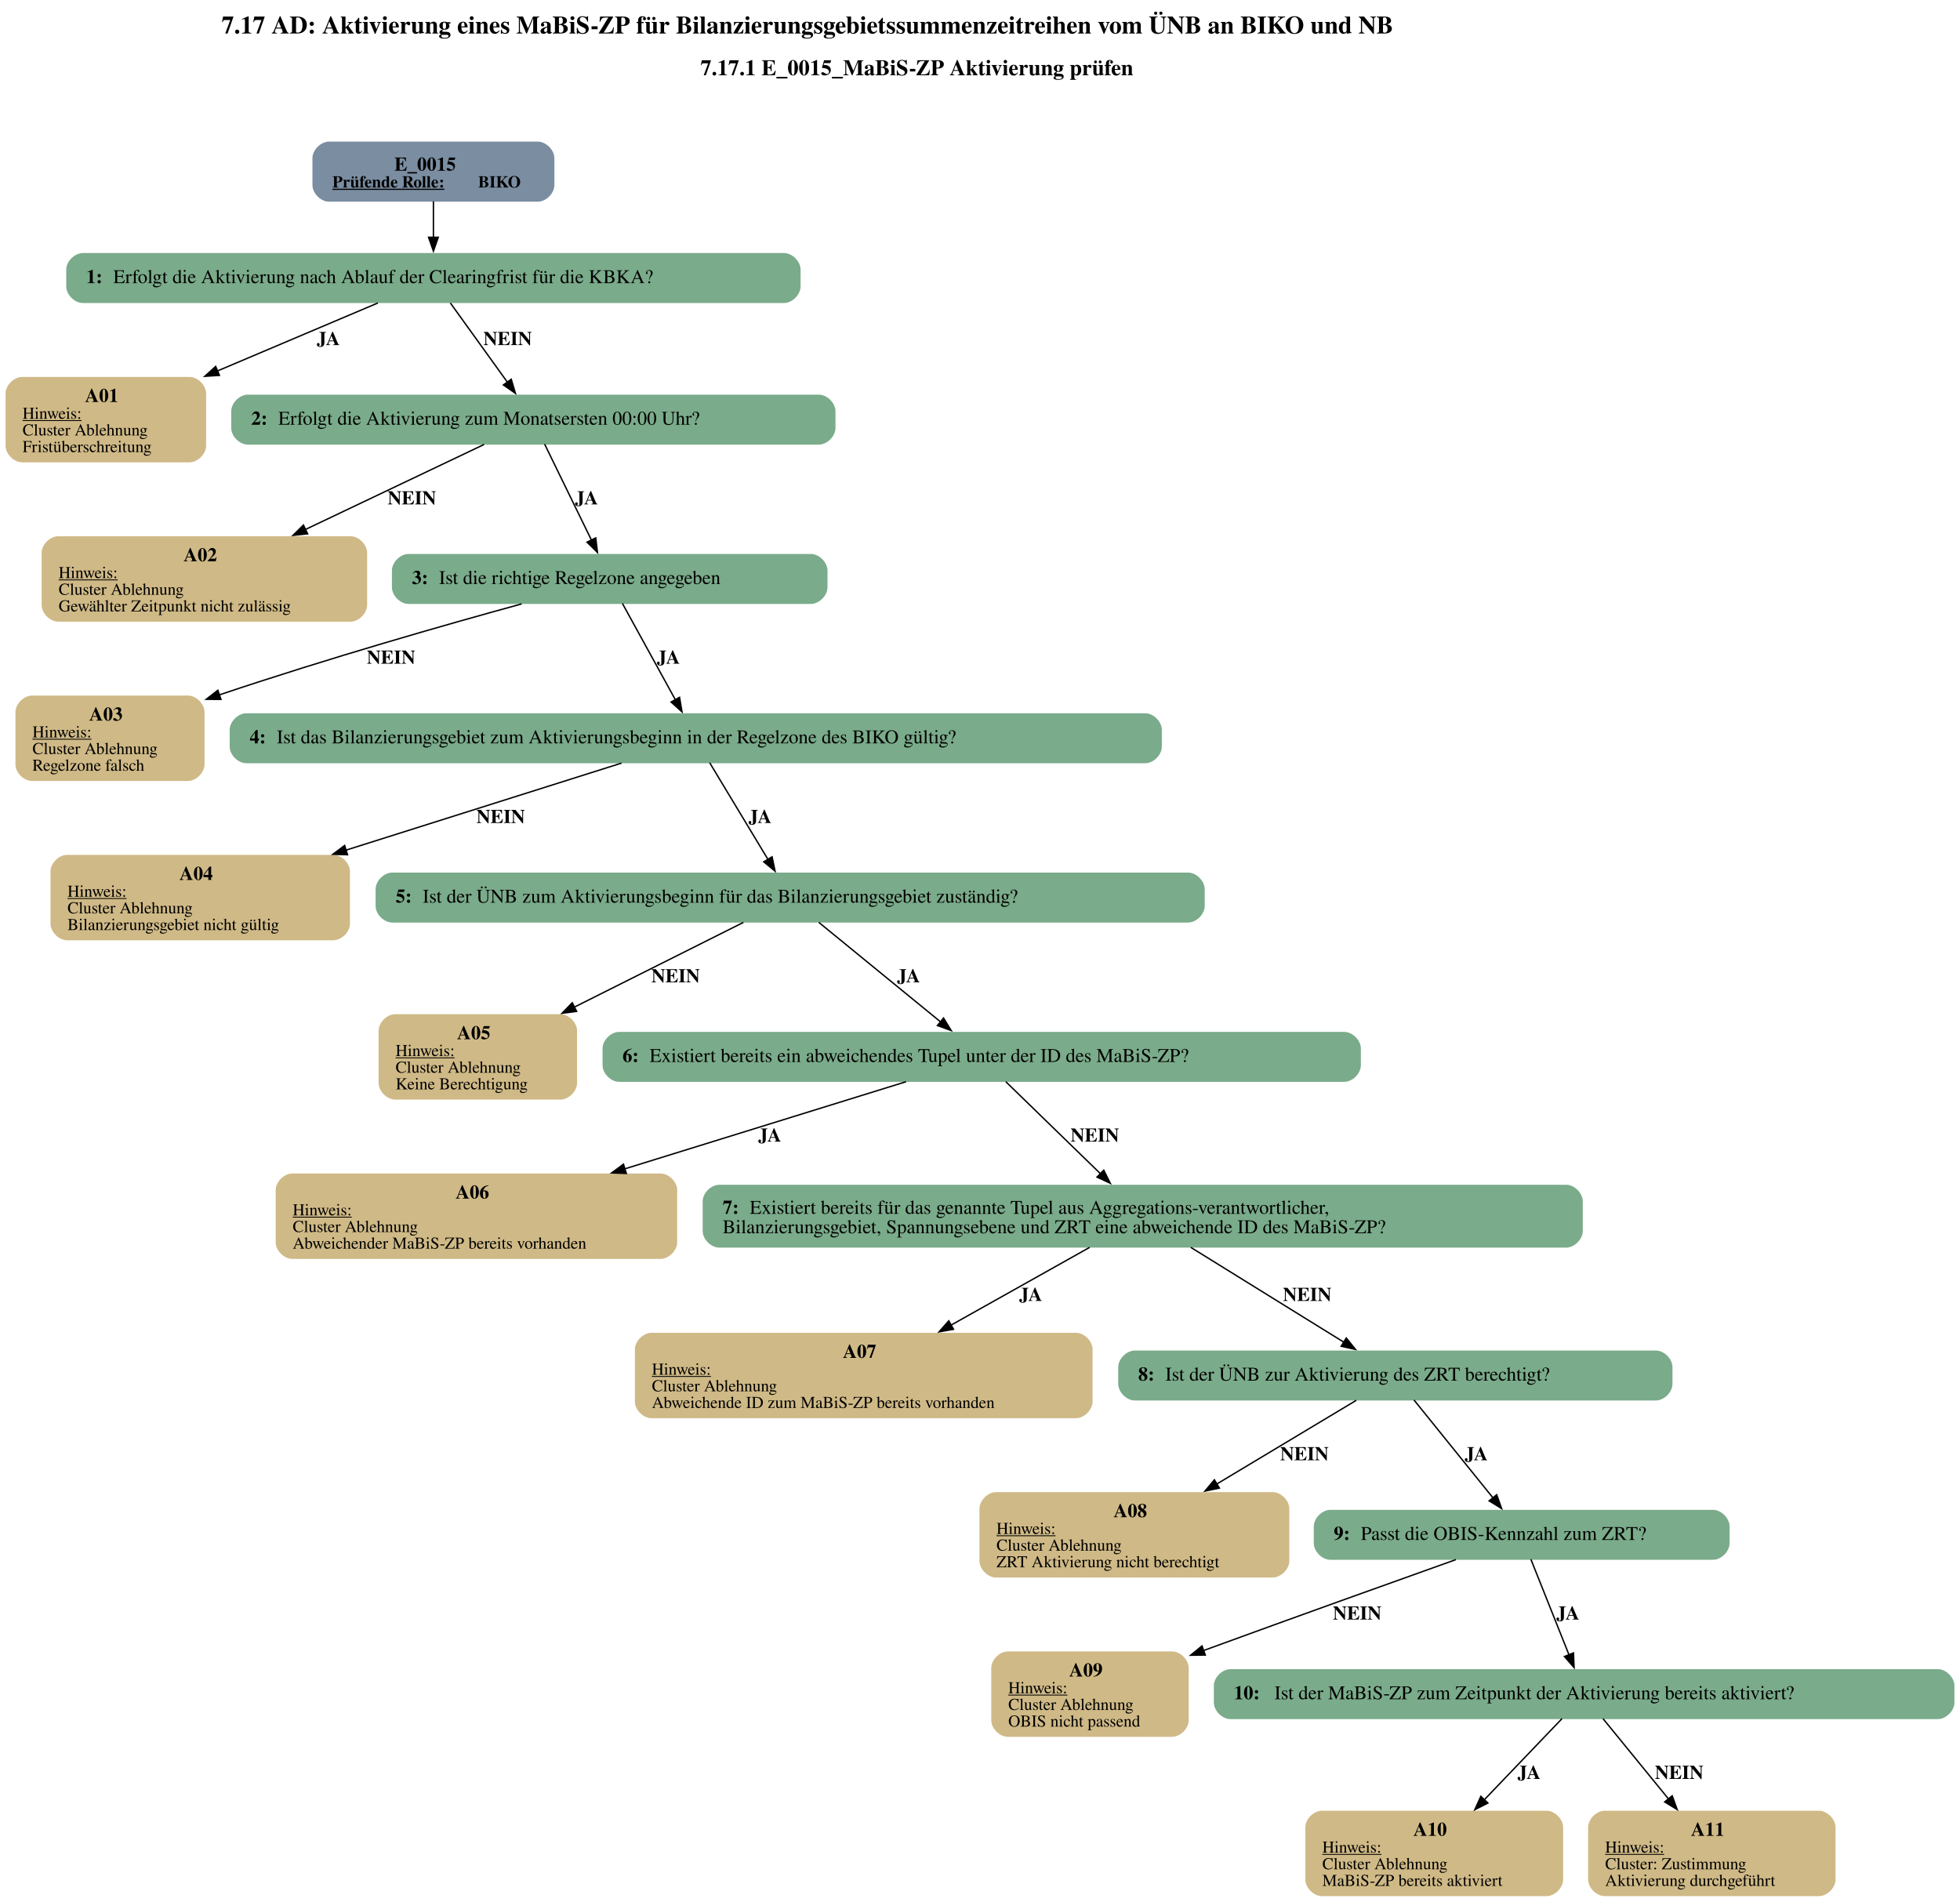
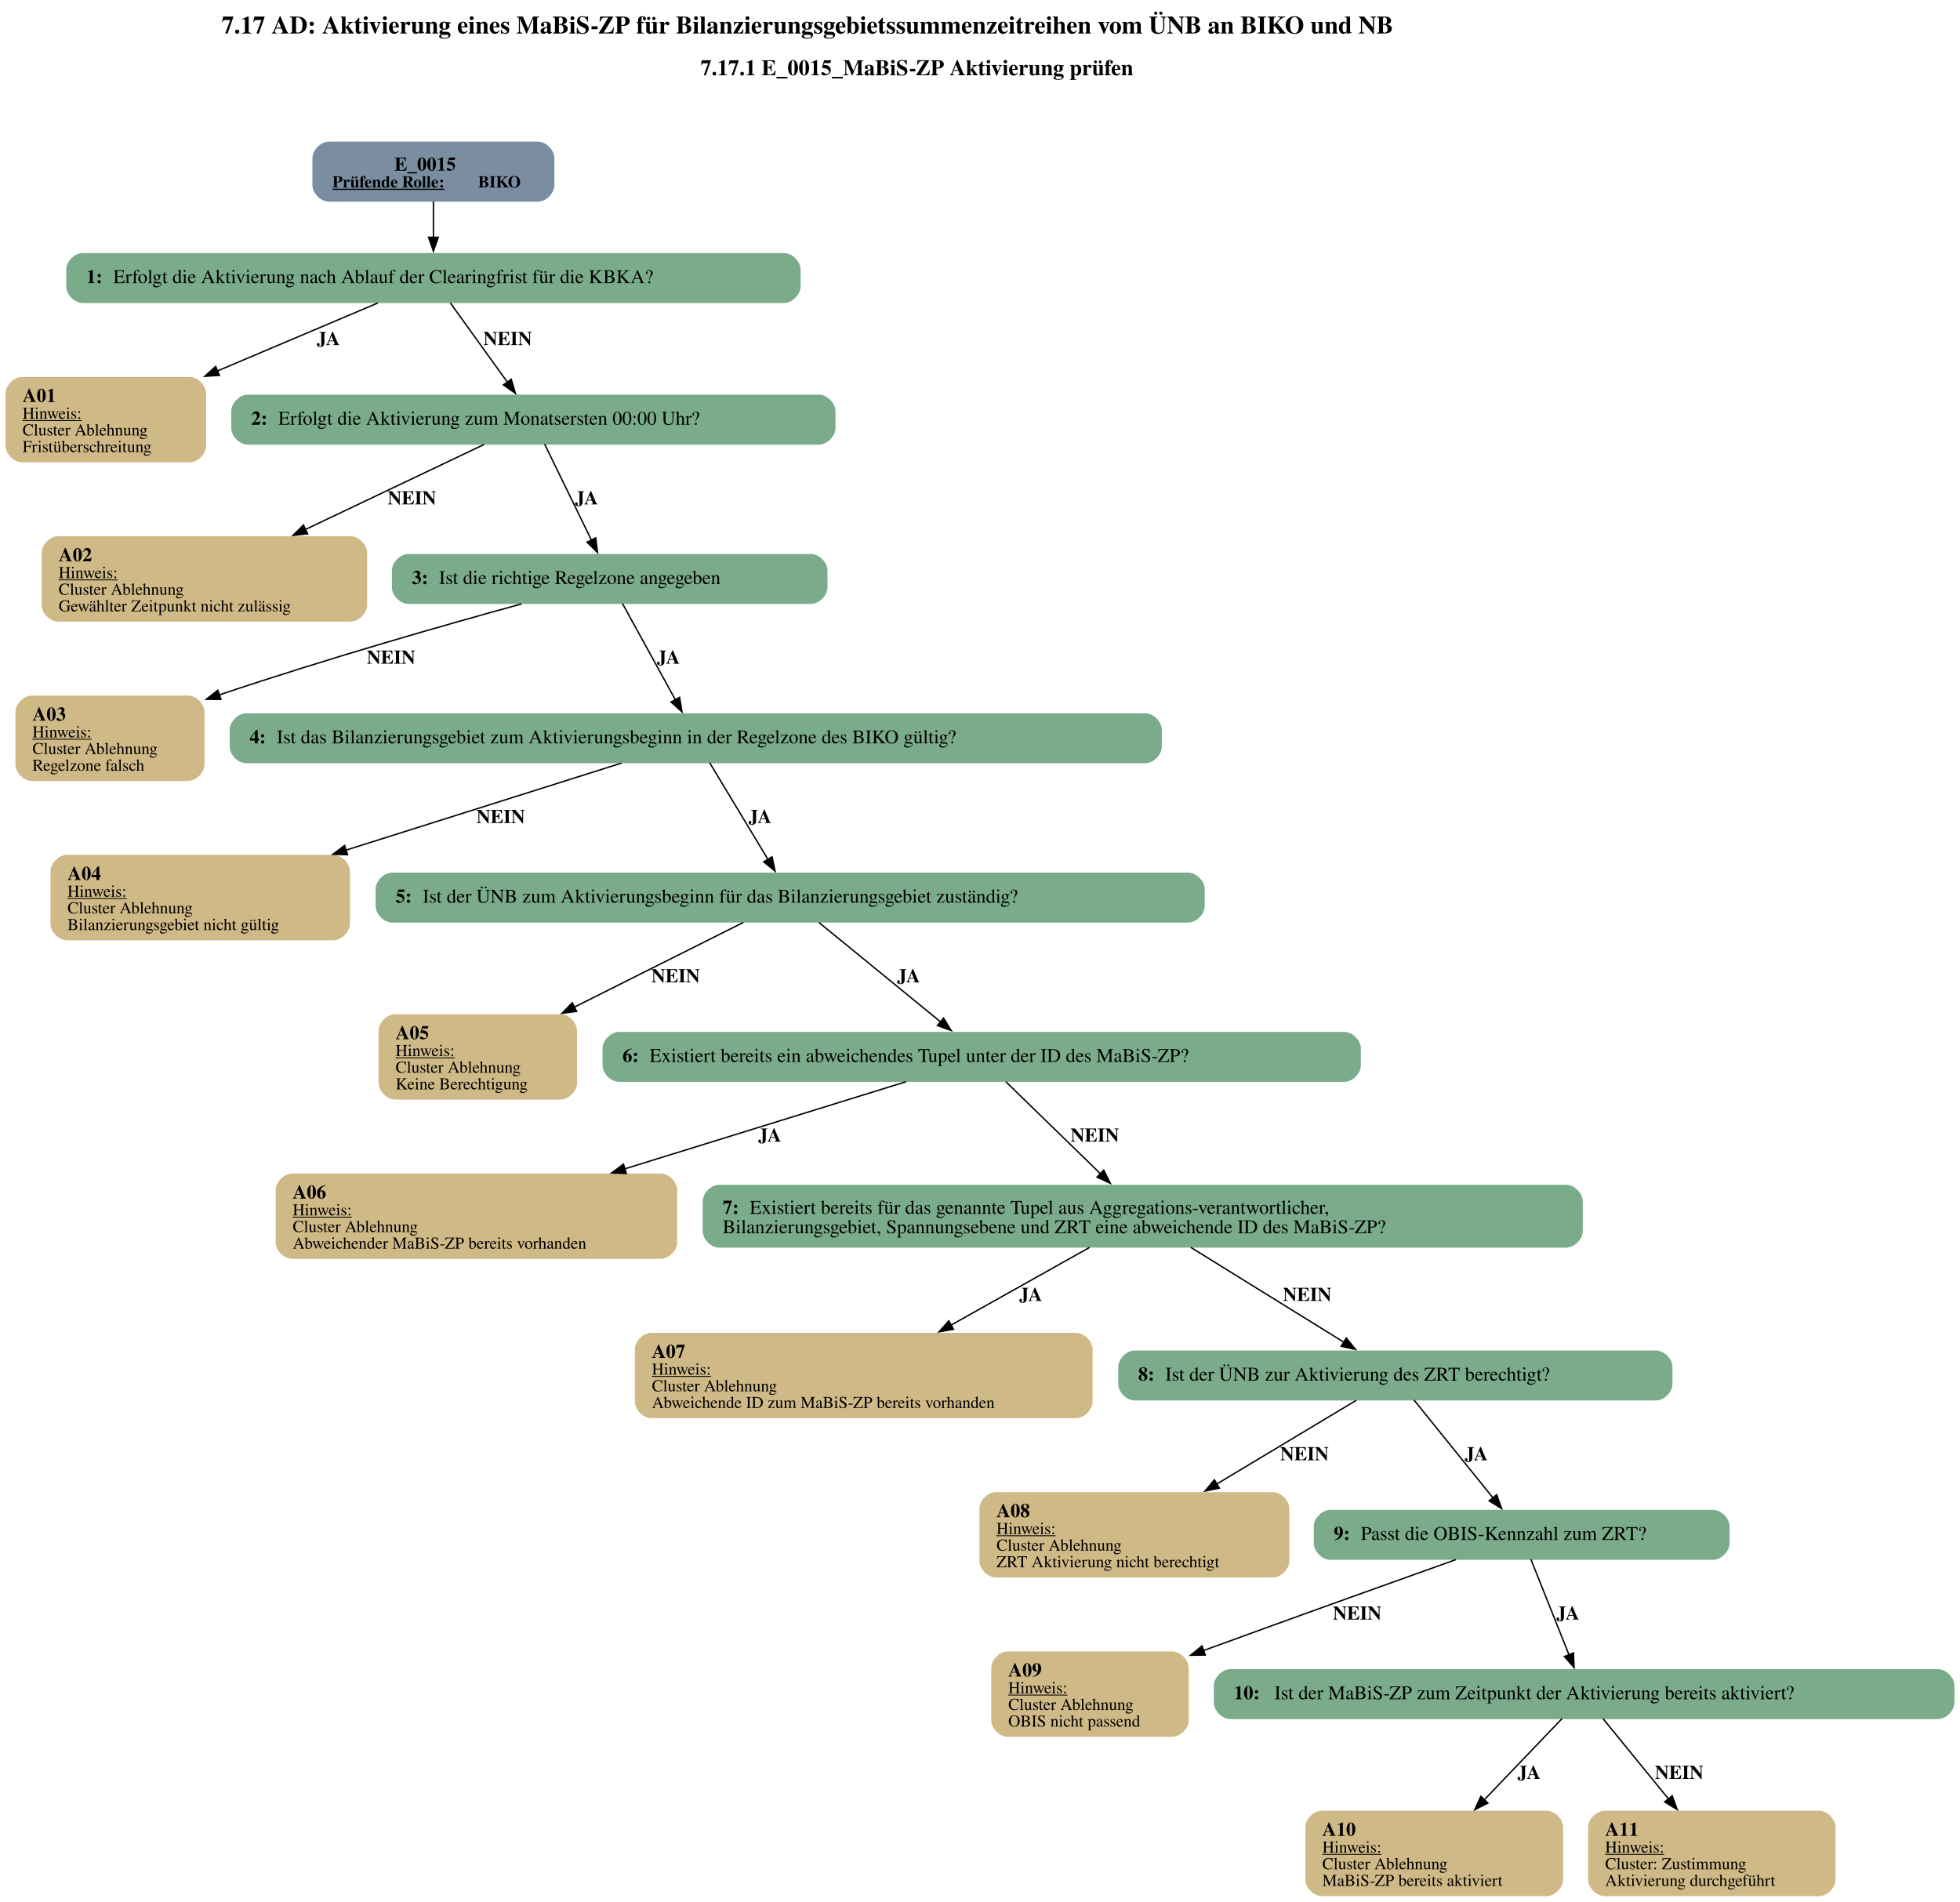
<svg xmlns="http://www.w3.org/2000/svg" width="1412pt" height="1370pt" viewBox="0.00 0.00 1412.02 1369.98">
  <g id="graph0" class="graph" transform="scale(1 1) rotate(0) translate(4 1365.98)">
    <text text-anchor="start" x="155.63" y="-1341.88" font-family="Times,serif" font-weight="bold" font-size="18.00">7.17 AD: Aktivierung eines MaBiS-ZP für Bilanzierungsgebietssummenzeitreihen vom ÜNB an BIKO und NB</text>
    <text text-anchor="start" x="500.63" y="-1311.78" font-family="Times,serif" font-weight="bold" font-size="16.00">7.17.1 E_0015_MaBiS-ZP Aktivierung prüfen</text>
    <g id="node1" class="node">
      <path fill="#7a8da1" stroke="black" stroke-width="0" d="M383.39,-1263.98C383.39,-1263.98 233.09,-1263.98 233.09,-1263.98 227.09,-1263.98 221.09,-1257.98 221.09,-1251.98 221.09,-1251.98 221.09,-1232.7 221.09,-1232.7 221.09,-1226.7 227.09,-1220.7 233.09,-1220.7 233.09,-1220.7 383.39,-1220.7 383.39,-1220.7 389.39,-1220.7 395.39,-1226.7 395.39,-1232.7 395.39,-1232.7 395.39,-1251.98 395.39,-1251.98 395.39,-1257.98 389.39,-1263.98 383.39,-1263.98" />
      <text text-anchor="start" x="280.12" y="-1243.04" font-family="Times,serif" font-weight="bold" font-size="14.00">E_0015</text>
      <text text-anchor="start" x="235.49" y="-1230.94" font-family="Times,serif" font-weight="bold" text-decoration="underline" font-size="12.00">Prüfende Rolle:</text>
      <text text-anchor="start" x="340.49" y="-1230.94" font-family="Times,serif" font-weight="bold" font-size="12.00"> BIKO</text>
    </g>
    <g id="node2" class="node">
      <path fill="#7aab8a" stroke="black" stroke-width="0" d="M560.76,-1183.7C560.76,-1183.7 55.72,-1183.7 55.72,-1183.7 49.72,-1183.7 43.72,-1177.7 43.72,-1171.7 43.72,-1171.7 43.72,-1159.7 43.72,-1159.7 43.72,-1153.7 49.72,-1147.7 55.72,-1147.7 55.72,-1147.7 560.76,-1147.7 560.76,-1147.7 566.76,-1147.7 572.76,-1153.7 572.76,-1159.7 572.76,-1159.7 572.76,-1171.7 572.76,-1171.7 572.76,-1177.7 566.76,-1183.7 560.76,-1183.7" />
      <text text-anchor="start" x="58.12" y="-1162.03" font-family="Times,serif" font-weight="bold" font-size="14.00">1: </text>
      <text text-anchor="start" x="77.62" y="-1162.03" font-family="Times,serif" font-size="14.00">Erfolgt die Aktivierung nach Ablauf der Clearingfrist für die KBKA?</text>
    </g>
    <g id="edge1" class="edge">
      <path fill="none" stroke="black" d="M308.24,-1220.94C308.24,-1212.87 308.24,-1203.46 308.24,-1194.77" />
      <polygon fill="black" stroke="black" points="311.74,-1195.06 308.24,-1185.06 304.74,-1195.06 311.74,-1195.06" />
    </g>
    <g id="node3" class="node">
      <path fill="#cfb986" stroke="black" stroke-width="0" d="M132.48,-1094.45C132.48,-1094.45 12,-1094.45 12,-1094.45 6,-1094.45 0,-1088.45 0,-1082.45 0,-1082.45 0,-1044.93 0,-1044.93 0,-1038.93 6,-1032.93 12,-1032.93 12,-1032.93 132.48,-1032.93 132.48,-1032.93 138.48,-1032.93 144.48,-1038.93 144.48,-1044.93 144.48,-1044.93 144.48,-1082.45 144.48,-1082.45 144.48,-1088.45 138.48,-1094.45 132.48,-1094.45" />
-       <text text-anchor="start" x="57.24" y="-1076.39" font-family="Times,serif" font-weight="bold" font-size="14.00">A01</text>
+       <text text-anchor="start" x="12.24" y="-1076.39" font-family="Times,serif" font-weight="bold" font-size="14.00">A01</text>
      <text text-anchor="start" x="12.24" y="-1064.29" font-family="Times,serif" text-decoration="underline" font-size="12.00">Hinweis:</text>
      <text text-anchor="start" x="12.24" y="-1052.29" font-family="Times,serif" font-size="12.00">Cluster Ablehnung</text>
      <text text-anchor="start" x="12.24" y="-1040.29" font-family="Times,serif" font-size="12.00">Fristüberschreitung</text>
    </g>
    <g id="edge2" class="edge">
      <path fill="none" stroke="black" d="M268.21,-1147.73C236.58,-1134.33 191.42,-1115.2 152.43,-1098.67" />
      <polygon fill="black" stroke="black" points="154.1,-1095.58 143.53,-1094.9 151.37,-1102.02 154.1,-1095.58" />
      <text text-anchor="start" x="224.24" y="-1117.4" font-family="Times,serif" font-weight="bold" font-size="14.00">JA</text>
    </g>
    <g id="node4" class="node">
      <path fill="#7aab8a" stroke="black" stroke-width="0" d="M585.89,-1081.69C585.89,-1081.69 174.59,-1081.69 174.59,-1081.69 168.59,-1081.69 162.59,-1075.69 162.59,-1069.69 162.59,-1069.69 162.59,-1057.69 162.59,-1057.69 162.59,-1051.69 168.59,-1045.69 174.59,-1045.69 174.59,-1045.69 585.89,-1045.69 585.89,-1045.69 591.89,-1045.69 597.89,-1051.69 597.89,-1057.69 597.89,-1057.69 597.89,-1069.69 597.89,-1069.69 597.89,-1075.69 591.89,-1081.69 585.89,-1081.69" />
      <text text-anchor="start" x="176.99" y="-1060.02" font-family="Times,serif" font-weight="bold" font-size="14.00">2: </text>
      <text text-anchor="start" x="196.49" y="-1060.02" font-family="Times,serif" font-size="14.00">Erfolgt die Aktivierung zum Monatsersten 00:00 Uhr?</text>
    </g>
    <g id="edge3" class="edge">
      <path fill="none" stroke="black" d="M320.45,-1147.73C331.8,-1131.98 348.84,-1108.3 361.83,-1090.26" />
      <polygon fill="black" stroke="black" points="364.32,-1092.79 367.32,-1082.63 358.64,-1088.7 364.32,-1092.79" />
      <text text-anchor="start" x="344.24" y="-1117.4" font-family="Times,serif" font-weight="bold" font-size="14.00">NEIN</text>
    </g>
    <g id="node5" class="node">
      <path fill="#cfb986" stroke="black" stroke-width="0" d="M248.48,-979.68C248.48,-979.68 38,-979.68 38,-979.68 32,-979.68 26,-973.68 26,-967.68 26,-967.68 26,-930.16 26,-930.16 26,-924.16 32,-918.16 38,-918.16 38,-918.16 248.48,-918.16 248.48,-918.16 254.48,-918.16 260.48,-924.16 260.48,-930.16 260.48,-930.16 260.48,-967.68 260.48,-967.68 260.48,-973.68 254.48,-979.68 248.48,-979.68" />
-       <text text-anchor="start" x="128.24" y="-961.62" font-family="Times,serif" font-weight="bold" font-size="14.00">A02</text>
+       <text text-anchor="start" x="38.24" y="-961.62" font-family="Times,serif" font-weight="bold" font-size="14.00">A02</text>
      <text text-anchor="start" x="38.24" y="-949.52" font-family="Times,serif" text-decoration="underline" font-size="12.00">Hinweis:</text>
      <text text-anchor="start" x="38.24" y="-937.52" font-family="Times,serif" font-size="12.00">Cluster Ablehnung</text>
      <text text-anchor="start" x="38.24" y="-925.52" font-family="Times,serif" font-size="12.00">Gewählter Zeitpunkt nicht zulässig</text>
    </g>
    <g id="edge4" class="edge">
      <path fill="none" stroke="black" d="M344.76,-1045.81C310.88,-1029.69 258.8,-1004.91 216.08,-984.58" />
      <polygon fill="black" stroke="black" points="217.62,-981.43 207.08,-980.3 214.61,-987.76 217.62,-981.43" />
      <text text-anchor="start" x="275.24" y="-1002.63" font-family="Times,serif" font-weight="bold" font-size="14.00">NEIN</text>
    </g>
    <g id="node6" class="node">
      <path fill="#7aab8a" stroke="black" stroke-width="0" d="M580.14,-966.92C580.14,-966.92 290.34,-966.92 290.34,-966.92 284.34,-966.92 278.34,-960.92 278.34,-954.92 278.34,-954.92 278.34,-942.92 278.34,-942.92 278.34,-936.92 284.34,-930.92 290.34,-930.92 290.34,-930.92 580.14,-930.92 580.14,-930.92 586.14,-930.92 592.14,-936.92 592.14,-942.92 592.14,-942.92 592.14,-954.92 592.14,-954.92 592.14,-960.92 586.14,-966.92 580.14,-966.92" />
      <text text-anchor="start" x="292.74" y="-945.25" font-family="Times,serif" font-weight="bold" font-size="14.00">3: </text>
      <text text-anchor="start" x="312.24" y="-945.25" font-family="Times,serif" font-size="14.00">Ist die richtige Regelzone angegeben</text>
    </g>
    <g id="edge5" class="edge">
      <path fill="none" stroke="black" d="M388.36,-1046.05C397.25,-1027.81 411.65,-998.28 422.15,-976.76" />
      <polygon fill="black" stroke="black" points="425.19,-978.51 426.43,-967.99 418.9,-975.44 425.19,-978.51" />
      <text text-anchor="start" x="410.24" y="-1002.63" font-family="Times,serif" font-weight="bold" font-size="14.00">JA</text>
    </g>
    <g id="node7" class="node">
      <path fill="#cfb986" stroke="black" stroke-width="0" d="M131.35,-864.91C131.35,-864.91 19.12,-864.91 19.12,-864.91 13.12,-864.91 7.12,-858.91 7.12,-852.91 7.12,-852.91 7.12,-815.39 7.12,-815.39 7.12,-809.39 13.12,-803.39 19.12,-803.39 19.12,-803.39 131.35,-803.39 131.35,-803.39 137.35,-803.39 143.35,-809.39 143.35,-815.39 143.35,-815.39 143.35,-852.91 143.35,-852.91 143.35,-858.91 137.35,-864.91 131.35,-864.91" />
-       <text text-anchor="start" x="60.24" y="-846.85" font-family="Times,serif" font-weight="bold" font-size="14.00">A03</text>
+       <text text-anchor="start" x="19.36" y="-846.85" font-family="Times,serif" font-weight="bold" font-size="14.00">A03</text>
      <text text-anchor="start" x="19.36" y="-834.75" font-family="Times,serif" text-decoration="underline" font-size="12.00">Hinweis:</text>
      <text text-anchor="start" x="19.36" y="-822.75" font-family="Times,serif" font-size="12.00">Cluster Ablehnung</text>
      <text text-anchor="start" x="19.36" y="-810.75" font-family="Times,serif" font-size="12.00">Regelzone falsch</text>
    </g>
    <g id="edge6" class="edge">
      <path fill="none" stroke="black" d="M371.82,-930.95C316.63,-915.82 234.35,-892.36 153.96,-865.4" />
      <polygon fill="black" stroke="black" points="155.18,-862.12 144.58,-862.23 152.94,-868.75 155.18,-862.12" />
      <text text-anchor="start" x="260.24" y="-887.86" font-family="Times,serif" font-weight="bold" font-size="14.00">NEIN</text>
    </g>
    <g id="node8" class="node">
      <path fill="#7aab8a" stroke="black" stroke-width="0" d="M821.01,-852.15C821.01,-852.15 173.47,-852.15 173.47,-852.15 167.47,-852.15 161.47,-846.15 161.47,-840.15 161.47,-840.15 161.47,-828.15 161.47,-828.15 161.47,-822.15 167.47,-816.15 173.47,-816.15 173.47,-816.15 821.01,-816.15 821.01,-816.15 827.01,-816.15 833.01,-822.15 833.01,-828.15 833.01,-828.15 833.01,-840.15 833.01,-840.15 833.01,-846.15 827.01,-852.15 821.01,-852.15" />
      <text text-anchor="start" x="175.87" y="-830.48" font-family="Times,serif" font-weight="bold" font-size="14.00">4: </text>
      <text text-anchor="start" x="195.37" y="-830.48" font-family="Times,serif" font-size="14.00">Ist das Bilanzierungsgebiet zum Aktivierungsbeginn in der Regelzone des BIKO gültig?</text>
    </g>
    <g id="edge7" class="edge">
      <path fill="none" stroke="black" d="M444.39,-931.28C454.46,-912.96 470.8,-883.24 482.65,-861.69" />
      <polygon fill="black" stroke="black" points="485.57,-863.63 487.32,-853.18 479.44,-860.26 485.57,-863.63" />
      <text text-anchor="start" x="469.24" y="-887.86" font-family="Times,serif" font-weight="bold" font-size="14.00">JA</text>
    </g>
    <g id="node9" class="node">
      <path fill="#cfb986" stroke="black" stroke-width="0" d="M236.11,-750.14C236.11,-750.14 44.38,-750.14 44.38,-750.14 38.38,-750.14 32.38,-744.14 32.38,-738.14 32.38,-738.14 32.38,-700.62 32.38,-700.62 32.38,-694.62 38.38,-688.62 44.38,-688.62 44.38,-688.62 236.11,-688.62 236.11,-688.62 242.11,-688.62 248.11,-694.62 248.11,-700.62 248.11,-700.62 248.11,-738.14 248.11,-738.14 248.11,-744.14 242.11,-750.14 236.11,-750.14" />
-       <text text-anchor="start" x="125.24" y="-732.08" font-family="Times,serif" font-weight="bold" font-size="14.00">A04</text>
+       <text text-anchor="start" x="44.62" y="-732.08" font-family="Times,serif" font-weight="bold" font-size="14.00">A04</text>
      <text text-anchor="start" x="44.62" y="-719.98" font-family="Times,serif" text-decoration="underline" font-size="12.00">Hinweis:</text>
      <text text-anchor="start" x="44.62" y="-707.98" font-family="Times,serif" font-size="12.00">Cluster Ablehnung</text>
      <text text-anchor="start" x="44.62" y="-695.98" font-family="Times,serif" font-size="12.00">Bilanzierungsgebiet nicht gültig</text>
    </g>
    <g id="edge8" class="edge">
      <path fill="none" stroke="black" d="M443.79,-816.27C391.46,-799.74 310.32,-774.11 245.09,-753.5" />
      <polygon fill="black" stroke="black" points="246.38,-750.24 235.79,-750.56 244.28,-756.91 246.38,-750.24" />
      <text text-anchor="start" x="339.24" y="-773.09" font-family="Times,serif" font-weight="bold" font-size="14.00">NEIN</text>
    </g>
    <g id="node10" class="node">
      <path fill="#7aab8a" stroke="black" stroke-width="0" d="M851.89,-737.38C851.89,-737.38 278.59,-737.38 278.59,-737.38 272.59,-737.38 266.59,-731.38 266.59,-725.38 266.59,-725.38 266.59,-713.38 266.59,-713.38 266.59,-707.38 272.59,-701.38 278.59,-701.38 278.59,-701.38 851.89,-701.38 851.89,-701.38 857.89,-701.38 863.89,-707.38 863.89,-713.38 863.89,-713.38 863.89,-725.38 863.89,-725.38 863.89,-731.38 857.89,-737.38 851.89,-737.38" />
      <text text-anchor="start" x="280.99" y="-715.71" font-family="Times,serif" font-weight="bold" font-size="14.00">5: </text>
      <text text-anchor="start" x="300.49" y="-715.71" font-family="Times,serif" font-size="14.00">Ist der ÜNB zum Aktivierungsbeginn für das Bilanzierungsgebiet zuständig?</text>
    </g>
    <g id="edge9" class="edge">
      <path fill="none" stroke="black" d="M507.27,-816.51C518.32,-798.19 536.24,-768.47 549.23,-746.92" />
      <polygon fill="black" stroke="black" points="552.22,-748.75 554.38,-738.38 546.22,-745.14 552.22,-748.75" />
      <text text-anchor="start" x="535.24" y="-773.09" font-family="Times,serif" font-weight="bold" font-size="14.00">JA</text>
    </g>
    <g id="node11" class="node">
      <path fill="#cfb986" stroke="black" stroke-width="0" d="M399.73,-635.37C399.73,-635.37 280.75,-635.37 280.75,-635.37 274.75,-635.37 268.75,-629.37 268.75,-623.37 268.75,-623.37 268.75,-585.85 268.75,-585.85 268.75,-579.85 274.75,-573.85 280.75,-573.85 280.75,-573.85 399.73,-573.85 399.73,-573.85 405.73,-573.85 411.73,-579.85 411.73,-585.85 411.73,-585.85 411.73,-623.37 411.73,-623.37 411.73,-629.37 405.73,-635.37 399.73,-635.37" />
-       <text text-anchor="start" x="325.24" y="-617.31" font-family="Times,serif" font-weight="bold" font-size="14.00">A05</text>
+       <text text-anchor="start" x="280.99" y="-617.31" font-family="Times,serif" font-weight="bold" font-size="14.00">A05</text>
      <text text-anchor="start" x="280.99" y="-605.21" font-family="Times,serif" text-decoration="underline" font-size="12.00">Hinweis:</text>
      <text text-anchor="start" x="280.99" y="-593.21" font-family="Times,serif" font-size="12.00">Cluster Ablehnung</text>
      <text text-anchor="start" x="280.99" y="-581.21" font-family="Times,serif" font-size="12.00">Keine Berechtigung</text>
    </g>
    <g id="edge10" class="edge">
      <path fill="none" stroke="black" d="M531.56,-701.5C499.46,-685.41 450.16,-660.7 409.65,-640.4" />
      <polygon fill="black" stroke="black" points="411.42,-637.37 400.91,-636.02 408.28,-643.63 411.42,-637.37" />
      <text text-anchor="start" x="465.24" y="-658.32" font-family="Times,serif" font-weight="bold" font-size="14.00">NEIN</text>
    </g>
    <g id="node12" class="node">
      <path fill="#7aab8a" stroke="black" stroke-width="0" d="M964.39,-622.61C964.39,-622.61 442.09,-622.61 442.09,-622.61 436.09,-622.61 430.09,-616.61 430.09,-610.61 430.09,-610.61 430.09,-598.61 430.09,-598.61 430.09,-592.61 436.09,-586.61 442.09,-586.61 442.09,-586.61 964.39,-586.61 964.39,-586.61 970.39,-586.61 976.39,-592.61 976.39,-598.61 976.39,-598.61 976.39,-610.61 976.39,-610.61 976.39,-616.61 970.39,-622.61 964.39,-622.61" />
      <text text-anchor="start" x="444.49" y="-600.94" font-family="Times,serif" font-weight="bold" font-size="14.00">6: </text>
      <text text-anchor="start" x="463.99" y="-600.94" font-family="Times,serif" font-size="14.00">Existiert bereits ein abweichendes Tupel unter der ID des MaBiS-ZP?</text>
    </g>
    <g id="edge11" class="edge">
      <path fill="none" stroke="black" d="M585.9,-701.5C609.17,-682.48 647.19,-651.41 673.62,-629.82" />
      <polygon fill="black" stroke="black" points="675.74,-632.6 681.27,-623.57 671.31,-627.18 675.74,-632.6" />
      <text text-anchor="start" x="642.24" y="-658.32" font-family="Times,serif" font-weight="bold" font-size="14.00">JA</text>
    </g>
    <g id="node13" class="node">
      <path fill="#cfb986" stroke="black" stroke-width="0" d="M471.86,-520.6C471.86,-520.6 206.62,-520.6 206.62,-520.6 200.62,-520.6 194.62,-514.6 194.62,-508.6 194.62,-508.6 194.62,-471.08 194.62,-471.08 194.62,-465.08 200.62,-459.08 206.62,-459.08 206.62,-459.08 471.86,-459.08 471.86,-459.08 477.86,-459.08 483.86,-465.08 483.86,-471.08 483.86,-471.08 483.86,-508.6 483.86,-508.6 483.86,-514.6 477.86,-520.6 471.86,-520.6" />
-       <text text-anchor="start" x="324.24" y="-502.54" font-family="Times,serif" font-weight="bold" font-size="14.00">A06</text>
+       <text text-anchor="start" x="206.87" y="-502.54" font-family="Times,serif" font-weight="bold" font-size="14.00">A06</text>
      <text text-anchor="start" x="206.87" y="-490.44" font-family="Times,serif" text-decoration="underline" font-size="12.00">Hinweis:</text>
      <text text-anchor="start" x="206.87" y="-478.44" font-family="Times,serif" font-size="12.00">Cluster Ablehnung</text>
      <text text-anchor="start" x="206.87" y="-466.44" font-family="Times,serif" font-size="12.00">Abweichender MaBiS-ZP bereits vorhanden</text>
    </g>
    <g id="edge12" class="edge">
      <path fill="none" stroke="black" d="M648.75,-586.73C595.39,-570.2 512.66,-544.57 446.15,-523.96" />
      <polygon fill="black" stroke="black" points="447.23,-520.63 436.64,-521.02 445.16,-527.32 447.23,-520.63" />
      <text text-anchor="start" x="542.24" y="-543.55" font-family="Times,serif" font-weight="bold" font-size="14.00">JA</text>
    </g>
    <g id="node14" class="node">
      <path fill="#7aab8a" stroke="black" stroke-width="0" d="M1124.26,-512.48C1124.26,-512.48 514.22,-512.48 514.22,-512.48 508.22,-512.48 502.22,-506.48 502.22,-500.48 502.22,-500.48 502.22,-479.2 502.22,-479.2 502.22,-473.2 508.22,-467.2 514.22,-467.2 514.22,-467.2 1124.26,-467.2 1124.26,-467.2 1130.26,-467.2 1136.26,-473.2 1136.26,-479.2 1136.26,-479.2 1136.26,-500.48 1136.26,-500.48 1136.26,-506.48 1130.26,-512.48 1124.26,-512.48" />
      <text text-anchor="start" x="516.62" y="-491.54" font-family="Times,serif" font-weight="bold" font-size="14.00">7: </text>
      <text text-anchor="start" x="536.12" y="-491.54" font-family="Times,serif" font-size="14.00">Existiert bereits für das genannte Tupel aus Aggregations-verantwortlicher,</text>
      <text text-anchor="start" x="516.62" y="-477.54" font-family="Times,serif" font-size="14.00">Bilanzierungsgebiet, Spannungsebene und ZRT eine abweichende ID des MaBiS-ZP?</text>
    </g>
    <g id="edge13" class="edge">
      <path fill="none" stroke="black" d="M720.61,-586.73C738.65,-569.18 767.25,-541.39 789.01,-520.23" />
      <polygon fill="black" stroke="black" points="791.16,-523.02 795.89,-513.53 786.29,-518 791.16,-523.02" />
      <text text-anchor="start" x="767.24" y="-543.55" font-family="Times,serif" font-weight="bold" font-size="14.00">NEIN</text>
    </g>
    <g id="node15" class="node">
      <path fill="#cfb986" stroke="black" stroke-width="0" d="M771.11,-405.83C771.11,-405.83 465.38,-405.83 465.38,-405.83 459.38,-405.83 453.38,-399.83 453.38,-393.83 453.38,-393.83 453.38,-356.31 453.38,-356.31 453.38,-350.31 459.38,-344.31 465.38,-344.31 465.38,-344.31 771.11,-344.31 771.11,-344.31 777.11,-344.31 783.11,-350.31 783.11,-356.31 783.11,-356.31 783.11,-393.83 783.11,-393.83 783.11,-399.83 777.11,-405.83 771.11,-405.83" />
-       <text text-anchor="start" x="603.24" y="-387.77" font-family="Times,serif" font-weight="bold" font-size="14.00">A07</text>
+       <text text-anchor="start" x="465.62" y="-387.77" font-family="Times,serif" font-weight="bold" font-size="14.00">A07</text>
      <text text-anchor="start" x="465.62" y="-375.67" font-family="Times,serif" text-decoration="underline" font-size="12.00">Hinweis:</text>
      <text text-anchor="start" x="465.62" y="-363.67" font-family="Times,serif" font-size="12.00">Cluster Ablehnung</text>
      <text text-anchor="start" x="465.62" y="-351.67" font-family="Times,serif" font-size="12.00">Abweichende ID zum MaBiS-ZP bereits vorhanden</text>
    </g>
    <g id="edge14" class="edge">
      <path fill="none" stroke="black" d="M780.96,-467.36C752.78,-451.55 713.84,-429.71 681.12,-411.35" />
      <polygon fill="black" stroke="black" points="682.93,-408.35 672.5,-406.51 679.51,-414.46 682.93,-408.35" />
      <text text-anchor="start" x="730.24" y="-428.78" font-family="Times,serif" font-weight="bold" font-size="14.00">JA</text>
    </g>
    <g id="node16" class="node">
      <path fill="#7aab8a" stroke="black" stroke-width="0" d="M1188.89,-393.07C1188.89,-393.07 813.59,-393.07 813.59,-393.07 807.59,-393.07 801.59,-387.07 801.59,-381.07 801.59,-381.07 801.59,-369.07 801.59,-369.07 801.59,-363.07 807.59,-357.07 813.59,-357.07 813.59,-357.07 1188.89,-357.07 1188.89,-357.07 1194.89,-357.07 1200.89,-363.07 1200.89,-369.07 1200.89,-369.07 1200.89,-381.07 1200.89,-381.07 1200.89,-387.07 1194.89,-393.07 1188.89,-393.07" />
      <text text-anchor="start" x="815.99" y="-371.39" font-family="Times,serif" font-weight="bold" font-size="14.00">8: </text>
      <text text-anchor="start" x="835.49" y="-371.39" font-family="Times,serif" font-size="14.00">Ist der ÜNB zur Aktivierung des ZRT berechtigt?</text>
    </g>
    <g id="edge15" class="edge">
      <path fill="none" stroke="black" d="M853.9,-467.36C885.49,-447.79 932.02,-418.96 964.3,-398.96" />
      <polygon fill="black" stroke="black" points="965.89,-402.09 972.55,-393.85 962.2,-396.14 965.89,-402.09" />
      <text text-anchor="start" x="920.24" y="-428.78" font-family="Times,serif" font-weight="bold" font-size="14.00">NEIN</text>
    </g>
    <g id="node17" class="node">
      <path fill="#cfb986" stroke="black" stroke-width="0" d="M912.86,-291.06C912.86,-291.06 713.62,-291.06 713.62,-291.06 707.62,-291.06 701.62,-285.06 701.62,-279.06 701.62,-279.06 701.62,-241.54 701.62,-241.54 701.62,-235.54 707.62,-229.54 713.62,-229.54 713.62,-229.54 912.86,-229.54 912.86,-229.54 918.86,-229.54 924.86,-235.54 924.86,-241.54 924.86,-241.54 924.86,-279.06 924.86,-279.06 924.86,-285.06 918.86,-291.06 912.86,-291.06" />
-       <text text-anchor="start" x="798.24" y="-273" font-family="Times,serif" font-weight="bold" font-size="14.00">A08</text>
+       <text text-anchor="start" x="713.87" y="-273" font-family="Times,serif" font-weight="bold" font-size="14.00">A08</text>
      <text text-anchor="start" x="713.87" y="-260.9" font-family="Times,serif" text-decoration="underline" font-size="12.00">Hinweis:</text>
      <text text-anchor="start" x="713.87" y="-248.9" font-family="Times,serif" font-size="12.00">Cluster Ablehnung</text>
      <text text-anchor="start" x="713.87" y="-236.9" font-family="Times,serif" font-size="12.00">ZRT Aktivierung nicht berechtigt</text>
    </g>
    <g id="edge16" class="edge">
      <path fill="none" stroke="black" d="M973.09,-357.19C946.62,-341.31 906.13,-317.02 872.53,-296.86" />
      <polygon fill="black" stroke="black" points="874.47,-293.95 864.1,-291.81 870.87,-299.95 874.47,-293.95" />
      <text text-anchor="start" x="918.24" y="-314.01" font-family="Times,serif" font-weight="bold" font-size="14.00">NEIN</text>
    </g>
    <g id="node18" class="node">
      <path fill="#7aab8a" stroke="black" stroke-width="0" d="M1230.02,-278.3C1230.02,-278.3 954.47,-278.3 954.47,-278.3 948.47,-278.3 942.47,-272.3 942.47,-266.3 942.47,-266.3 942.47,-254.3 942.47,-254.3 942.47,-248.3 948.47,-242.3 954.47,-242.3 954.47,-242.3 1230.02,-242.3 1230.02,-242.3 1236.02,-242.3 1242.02,-248.3 1242.02,-254.3 1242.02,-254.3 1242.02,-266.3 1242.02,-266.3 1242.02,-272.3 1236.02,-278.3 1230.02,-278.3" />
      <text text-anchor="start" x="956.87" y="-256.62" font-family="Times,serif" font-weight="bold" font-size="14.00">9: </text>
      <text text-anchor="start" x="976.37" y="-256.62" font-family="Times,serif" font-size="14.00">Passt die OBIS-Kennzahl zum ZRT?</text>
    </g>
    <g id="edge17" class="edge">
      <path fill="none" stroke="black" d="M1014.67,-357.43C1029.65,-338.86 1054.09,-308.58 1071.53,-286.97" />
      <polygon fill="black" stroke="black" points="1074.25,-289.17 1077.81,-279.19 1068.8,-284.77 1074.25,-289.17" />
      <text text-anchor="start" x="1051.24" y="-314.01" font-family="Times,serif" font-weight="bold" font-size="14.00">JA</text>
    </g>
    <g id="node19" class="node">
      <path fill="#cfb986" stroke="black" stroke-width="0" d="M840.36,-176.29C840.36,-176.29 722.12,-176.29 722.12,-176.29 716.12,-176.29 710.12,-170.29 710.12,-164.29 710.12,-164.29 710.12,-126.77 710.12,-126.77 710.12,-120.77 716.12,-114.77 722.12,-114.77 722.12,-114.77 840.36,-114.77 840.36,-114.77 846.36,-114.77 852.36,-120.77 852.36,-126.77 852.36,-126.77 852.36,-164.29 852.36,-164.29 852.36,-170.29 846.36,-176.29 840.36,-176.29" />
-       <text text-anchor="start" x="766.24" y="-158.23" font-family="Times,serif" font-weight="bold" font-size="14.00">A09</text>
+       <text text-anchor="start" x="722.37" y="-158.23" font-family="Times,serif" font-weight="bold" font-size="14.00">A09</text>
      <text text-anchor="start" x="722.37" y="-146.13" font-family="Times,serif" text-decoration="underline" font-size="12.00">Hinweis:</text>
      <text text-anchor="start" x="722.37" y="-134.13" font-family="Times,serif" font-size="12.00">Cluster Ablehnung</text>
      <text text-anchor="start" x="722.37" y="-122.13" font-family="Times,serif" font-size="12.00">OBIS nicht passend</text>
    </g>
    <g id="edge18" class="edge">
      <path fill="none" stroke="black" d="M1044.85,-242.44C1000.39,-226.59 931.78,-202.03 862.93,-176.89" />
      <polygon fill="black" stroke="black" points="864.34,-173.68 853.75,-173.54 861.94,-180.26 864.34,-173.68" />
      <text text-anchor="start" x="956.24" y="-199.24" font-family="Times,serif" font-weight="bold" font-size="14.00">NEIN</text>
    </g>
    <g id="node20" class="node">
      <path fill="#7aab8a" stroke="black" stroke-width="0" d="M1392.01,-163.53C1392.01,-163.53 882.47,-163.53 882.47,-163.53 876.47,-163.53 870.47,-157.53 870.47,-151.53 870.47,-151.53 870.47,-139.53 870.47,-139.53 870.47,-133.53 876.47,-127.53 882.47,-127.53 882.47,-127.53 1392.01,-127.53 1392.01,-127.53 1398.01,-127.53 1404.01,-133.53 1404.01,-139.53 1404.01,-139.53 1404.01,-151.53 1404.01,-151.53 1404.01,-157.53 1398.01,-163.53 1392.01,-163.53" />
      <text text-anchor="start" x="884.87" y="-141.85" font-family="Times,serif" font-weight="bold" font-size="14.00">10: </text>
      <text text-anchor="start" x="914.12" y="-141.85" font-family="Times,serif" font-size="14.00">Ist der MaBiS-ZP zum Zeitpunkt der Aktivierung bereits aktiviert?</text>
    </g>
    <g id="edge19" class="edge">
      <path fill="none" stroke="black" d="M1098.88,-242.66C1106.12,-224.5 1117.83,-195.16 1126.41,-173.66" />
      <polygon fill="black" stroke="black" points="1129.56,-175.23 1130.01,-164.64 1123.05,-172.63 1129.56,-175.23" />
      <text text-anchor="start" x="1117.24" y="-199.24" font-family="Times,serif" font-weight="bold" font-size="14.00">JA</text>
    </g>
    <g id="node21" class="node">
      <path fill="#cfb986" stroke="black" stroke-width="0" d="M1110.11,-61.52C1110.11,-61.52 948.38,-61.52 948.38,-61.52 942.38,-61.52 936.38,-55.52 936.38,-49.52 936.38,-49.52 936.38,-12 936.38,-12 936.38,-6 942.38,0 948.38,0 948.38,0 1110.11,0 1110.11,0 1116.11,0 1122.11,-6 1122.11,-12 1122.11,-12 1122.11,-49.52 1122.11,-49.52 1122.11,-55.52 1116.11,-61.52 1110.11,-61.52" />
-       <text text-anchor="start" x="1014.24" y="-43.46" font-family="Times,serif" font-weight="bold" font-size="14.00">A10</text>
+       <text text-anchor="start" x="948.62" y="-43.46" font-family="Times,serif" font-weight="bold" font-size="14.00">A10</text>
      <text text-anchor="start" x="948.62" y="-31.36" font-family="Times,serif" text-decoration="underline" font-size="12.00">Hinweis:</text>
      <text text-anchor="start" x="948.62" y="-19.36" font-family="Times,serif" font-size="12.00">Cluster Ablehnung</text>
      <text text-anchor="start" x="948.62" y="-7.36" font-family="Times,serif" font-size="12.00">MaBiS-ZP bereits aktiviert</text>
    </g>
    <g id="edge20" class="edge">
      <path fill="none" stroke="black" d="M1121.3,-127.89C1106.62,-112.56 1084.3,-89.25 1065.31,-69.42" />
      <polygon fill="black" stroke="black" points="1067.9,-67.07 1058.46,-62.27 1062.84,-71.91 1067.9,-67.07" />
      <text text-anchor="start" x="1089.24" y="-84.47" font-family="Times,serif" font-weight="bold" font-size="14.00">JA</text>
    </g>
    <g id="node22" class="node">
      <path fill="#cfb986" stroke="black" stroke-width="0" d="M1306.36,-61.52C1306.36,-61.52 1152.12,-61.52 1152.12,-61.52 1146.12,-61.52 1140.12,-55.52 1140.12,-49.52 1140.12,-49.52 1140.12,-12 1140.12,-12 1140.12,-6 1146.12,0 1152.12,0 1152.12,0 1306.36,0 1306.36,0 1312.36,0 1318.36,-6 1318.36,-12 1318.36,-12 1318.36,-49.52 1318.36,-49.52 1318.36,-55.52 1312.36,-61.52 1306.36,-61.52" />
-       <text text-anchor="start" x="1214.24" y="-43.46" font-family="Times,serif" font-weight="bold" font-size="14.00">A11</text>
+       <text text-anchor="start" x="1152.37" y="-43.46" font-family="Times,serif" font-weight="bold" font-size="14.00">A11</text>
      <text text-anchor="start" x="1152.37" y="-31.36" font-family="Times,serif" text-decoration="underline" font-size="12.00">Hinweis:</text>
      <text text-anchor="start" x="1152.37" y="-19.36" font-family="Times,serif" font-size="12.00">Cluster: Zustimmung</text>
      <text text-anchor="start" x="1152.37" y="-7.36" font-family="Times,serif" font-size="12.00">Aktivierung durchgeführt</text>
    </g>
    <g id="edge21" class="edge">
      <path fill="none" stroke="black" d="M1150.81,-127.89C1163.21,-112.7 1182,-89.66 1198.08,-69.95" />
      <polygon fill="black" stroke="black" points="1200.68,-72.31 1204.29,-62.35 1195.25,-67.88 1200.68,-72.31" />
      <text text-anchor="start" x="1188.24" y="-84.47" font-family="Times,serif" font-weight="bold" font-size="14.00">NEIN</text>
    </g>
  </g>
</svg>
